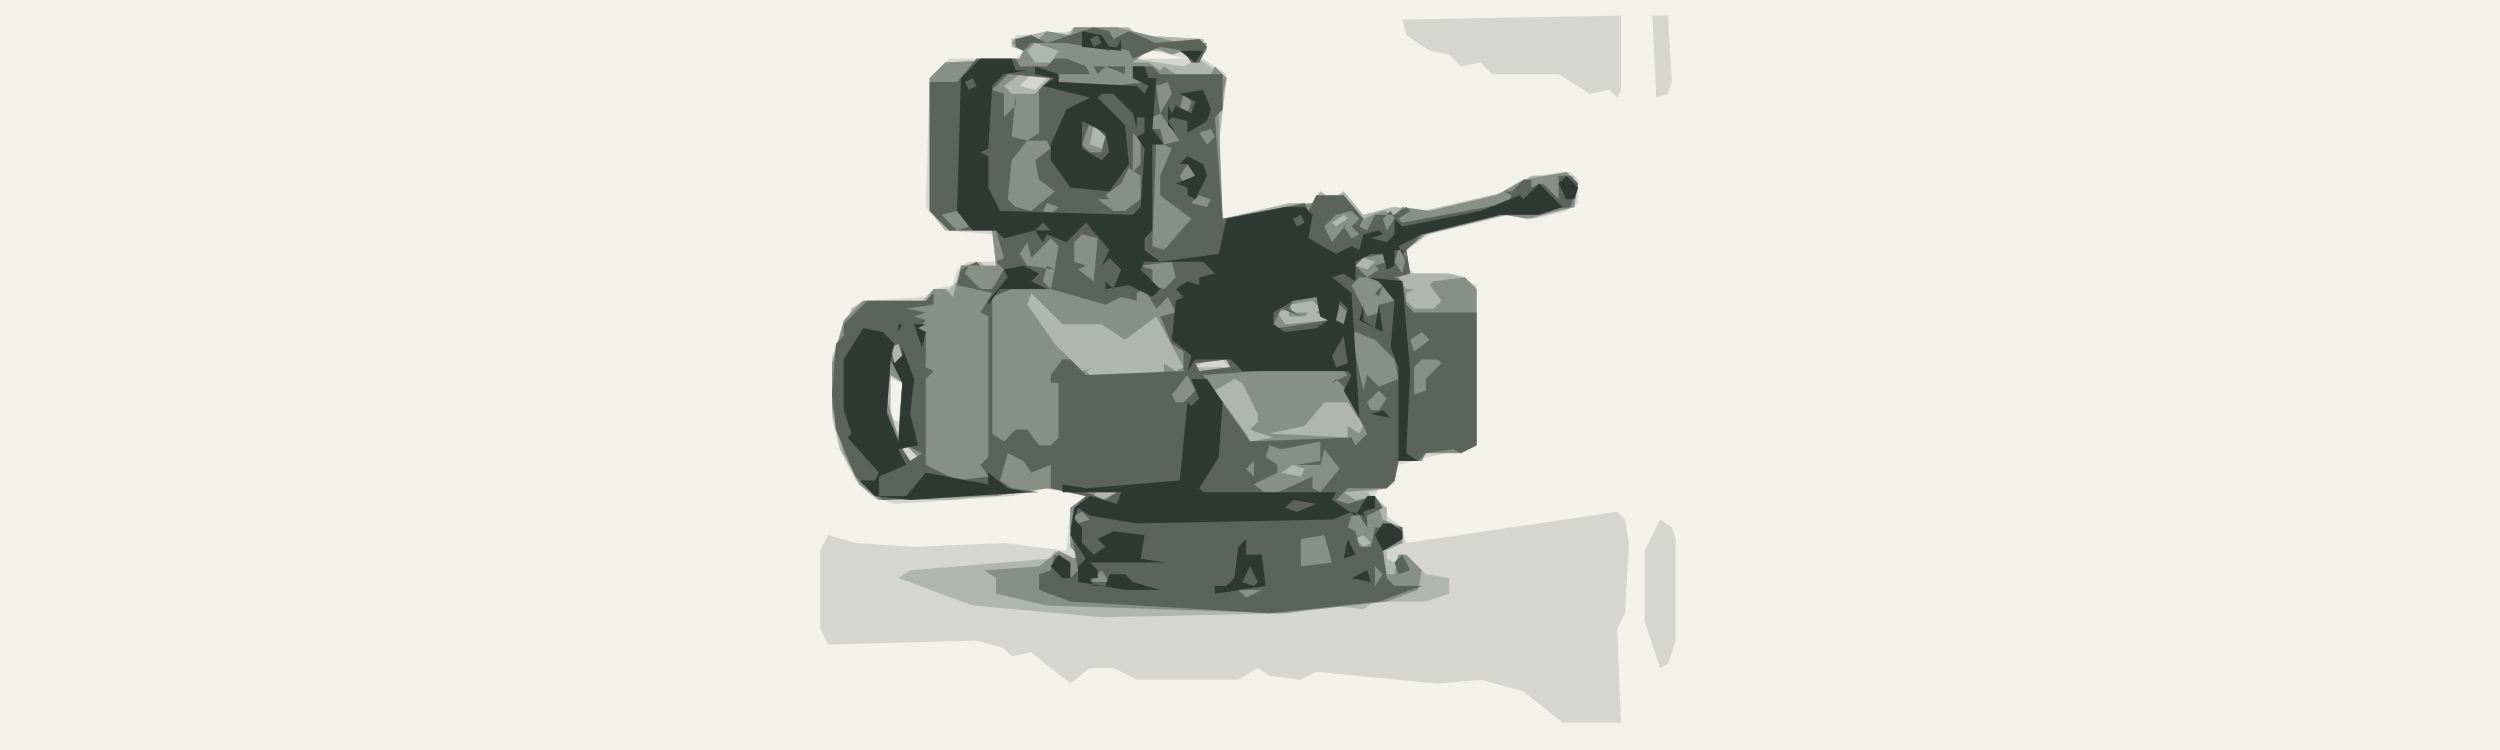
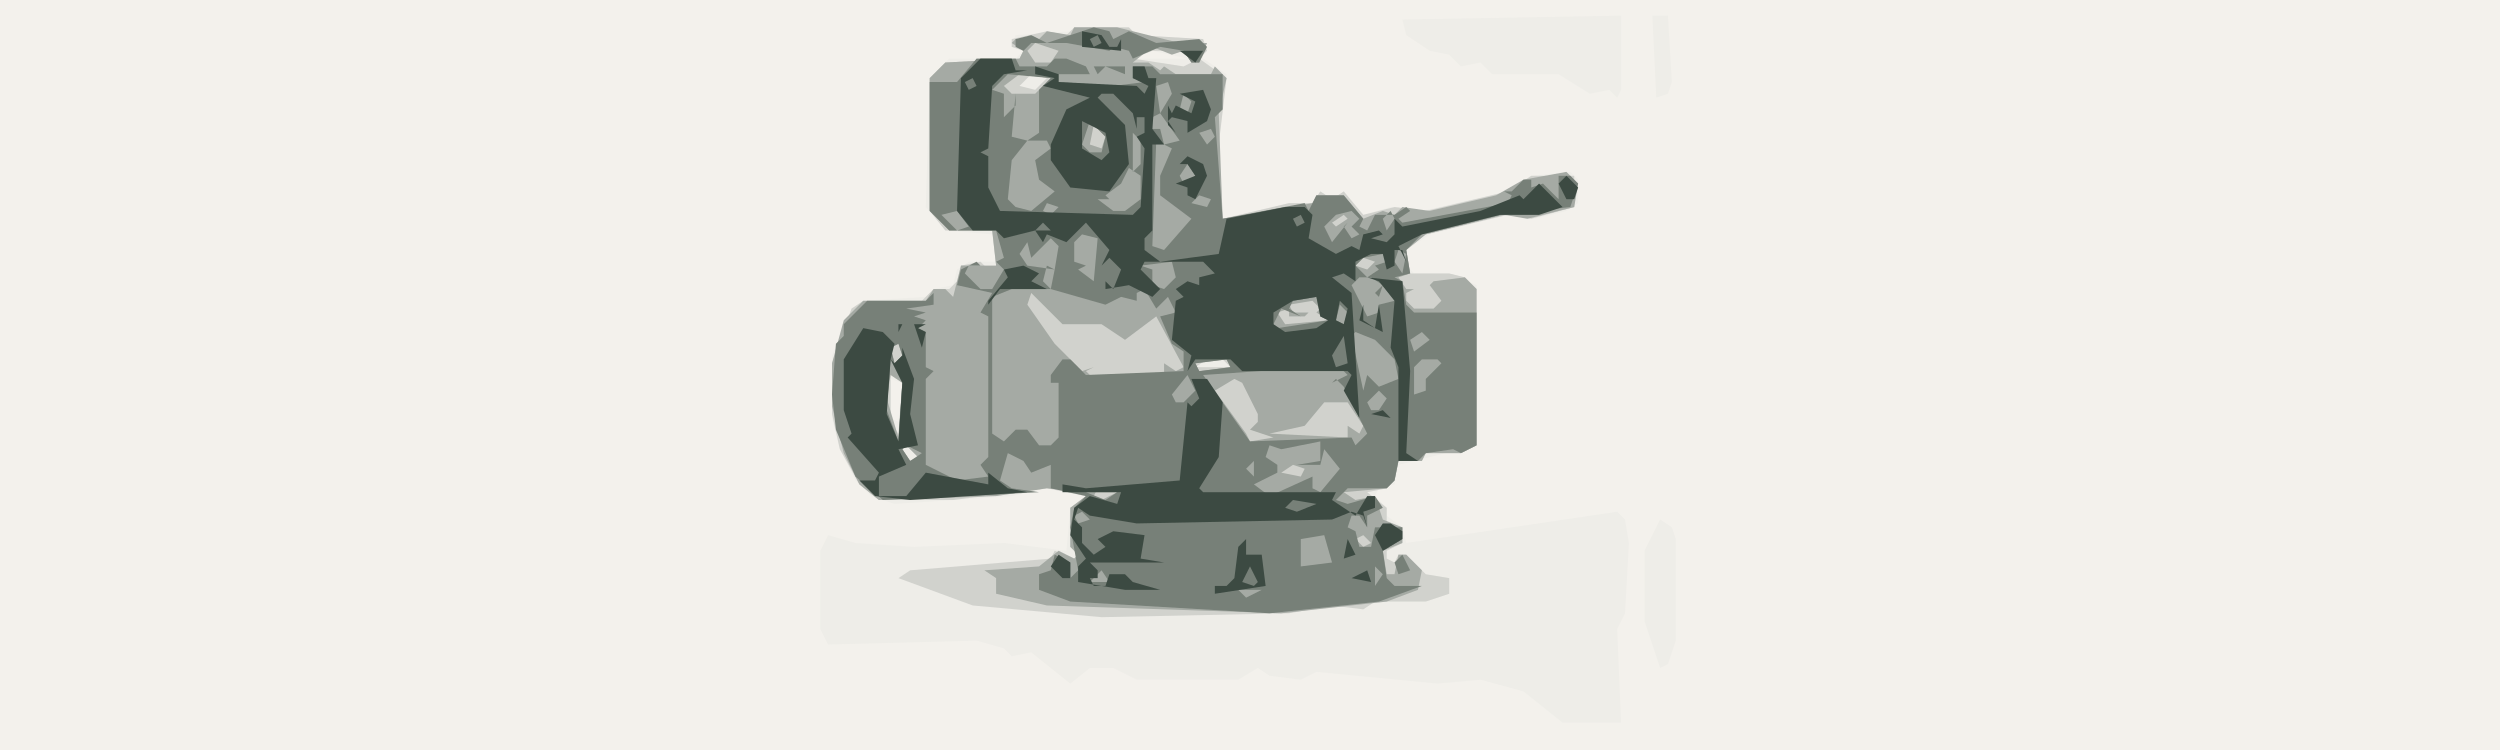
<svg xmlns="http://www.w3.org/2000/svg" viewBox="0 0 640 192" role="img" aria-label="FP-F detailed vector artwork">
  <rect width="640" height="192" fill="#f3f1ec" />
-   <path fill="#d5d6d2" fill-rule="evenodd" d="M425,133 421,141 421,159 425,171 427,170 429,164 429,138 428,135ZM238,20 237,53 242,59 254,60 255,67 248,67 245,69 244,73 239,74 237,76 221,77 218,79 213,91 213,107 215,115 219,123 223,127 229,129 259,127 268,125 278,127 274,130 273,141 257,139 234,140 219,139 212,137 210,141 210,161 212,165 250,164 257,166 259,168 264,167 274,175 279,171 285,171 291,174 317,174 322,171 325,173 333,174 337,172 368,175 379,174 390,177 400,185 415,185 414,161 416,157 417,139 416,133 414,131 360,139 359,135 355,132 355,130 352,127 353,125 357,124 358,119 378,114 378,73 371,70 362,70 360,68 360,64 366,60 386,55 393,56 401,54 404,52 404,46 402,44 392,45 386,49 364,54 356,53 349,55 344,49 341,51 338,49 336,52 330,52 313,56 312,37 314,19 308,15 308,10 291,9 289,7 260,9 259,12 262,13 260,15 243,15ZM228,97 231,98 230,108 228,107ZM290,15 295,13 304,15ZM427,4 423,4 424,25 427,24 428,21ZM359,5 360,9 366,13 371,14 374,17 379,16 382,19 399,19 407,24 412,23 414,25 415,23 415,4Z" />
-   <path fill="#b1b5b0" fill-rule="evenodd" d="M242,16 238,20 238,54 242,59 254,59 255,68 253,69 251,67 246,68 246,71 243,74 239,74 236,77 221,77 218,79 213,93 213,106 215,115 220,124 225,128 244,128 268,125 278,127 274,130 274,140 276,142 275,143 270,141 269,143 233,146 230,148 249,155 282,158 330,157 341,155 349,156 352,154 365,154 371,152 371,148 365,147 360,142 358,142 357,144 355,143 355,141 359,139 359,135 355,134 355,130 350,126 355,125 357,123 358,118 364,118 365,116 374,116 378,114 378,74 375,71 371,70 361,70 360,64 365,60 386,55 392,56 403,53 403,45 392,45 386,49 365,54 357,53 349,55 344,49 341,51 338,49 336,52 330,52 313,56 312,37 314,20 307,15 309,13 308,10 291,9 289,7 275,7 273,9 268,8 259,10 259,12 262,13 261,15ZM231,115 232,114 235,117 233,118ZM228,96 231,98 230,111 228,108ZM306,94 309,92 313,92 315,94ZM268,20 265,23 261,22 264,19ZM290,15 295,13 303,13 305,16 303,17Z" />
-   <path fill="#888e88" fill-rule="evenodd" d="M242,16 238,20 238,54 243,59 254,59 255,68 246,68 244,76 242,74 239,74 237,77 221,77 216,82 213,93 213,104 216,116 220,124 225,128 255,127 268,125 277,126 278,127 274,130 274,140 276,142 275,143 271,141 266,145 252,146 255,148 255,152 268,155 328,157 355,154 363,151 364,146 360,142 358,142 357,147 355,147 354,141 359,139 359,135 354,133 352,127 347,128 344,126 355,125 357,123 358,118 364,118 365,116 374,116 378,114 378,74 375,71 367,72 366,73 369,77 367,79 362,79 360,77 360,75 362,74 360,74 358,71 361,70 360,64 365,60 385,55 391,56 403,53 404,47 401,44 390,46 383,50 366,54 359,53 357,55 354,54 349,56 344,50 337,50 336,52 313,56 312,29 314,20 311,17 310,19 301,19 298,17 297,18 294,16 290,16 295,12 300,14 303,13 305,16 307,16 309,11 302,11 286,7 275,7 274,9 268,8 266,10 260,10 259,11 262,13 261,15ZM347,138 349,137 351,139 349,140ZM280,127 281,125 286,126 282,128ZM328,121 331,119 334,120 333,122ZM231,115 232,114 235,117 233,118ZM319,111 320,110 326,112 320,113ZM349,109 348,111 345,109 345,112 325,111 334,109 339,103 345,103ZM316,97 318,98 322,106 322,108 319,111 311,100ZM228,96 231,98 230,112 227,102ZM306,93 314,92 315,94 307,95ZM230,88 231,91 229,93 228,89ZM327,80 330,79 330,81 334,81 335,80 331,80 330,78 336,77 338,79 337,80 340,82 329,83ZM264,75 272,83 282,83 288,87 296,81 303,94 301,95 298,93 298,96 279,96 278,95 280,94 277,95 270,88 263,78ZM347,68 349,66 352,67 350,69ZM344,55 345,56 342,58 341,57ZM280,32 283,35 282,38 279,37ZM257,22 261,19 269,20 265,24 259,24ZM263,13 265,11 271,13 269,16 265,16Z" />
-   <path fill="#5b635c" fill-rule="evenodd" d="M359,142 357,144 358,147 361,146ZM280,17 281,19 283,17 288,19 288,17ZM238,21 238,54 243,59 255,59 257,66 255,67 257,69 254,74 251,74 247,70 248,68 251,68 250,67 246,69 245,73 254,75 251,80 253,81 253,117 251,119 253,122 245,123 237,119 237,97 239,95 237,94 237,85 235,84 237,82 234,81 237,80 232,79 239,78 239,75 237,77 222,77 216,83 216,86 214,88 213,101 214,110 219,122 226,128 266,126 259,125 256,123 258,116 262,118 264,121 269,119 269,125 278,127 275,130 274,135 276,146 274,148 274,144 270,142 269,146 266,147 266,151 274,154 325,157 353,154 364,150 357,150 355,148 354,141 359,138 359,135 352,135 351,140 348,140 347,136 345,135 346,132 348,132 350,135 350,132 354,130 352,127 345,129 342,128 345,125 355,125 357,123 358,118 363,118 365,116 372,115 374,116 378,114 378,80 362,80 360,78 359,72 357,71 361,70 360,64 364,60 384,55 402,53 404,47 402,45 399,45 399,51 395,47 392,48 392,46 390,46 387,49 385,49 387,50 386,52 359,57 358,56 361,54 360,53 357,55 352,55 350,59 348,58 349,56 344,50 337,50 335,54 334,52 313,56 311,30 313,28 313,19 297,19 295,17 290,17 290,20 293,21 285,22 271,21 271,19 279,19 278,17 273,15 270,15 268,17 261,17 260,15 250,15 245,21ZM317,151 323,151 319,153ZM279,149 282,146 284,149ZM352,145 354,147 352,150ZM333,138 339,137 341,144 333,145ZM275,132 277,131 279,133 276,134ZM278,126 286,126 283,128ZM321,118 321,122 319,120ZM231,115 232,114 236,116 233,118ZM343,120 338,126 336,125 336,122 325,127 321,124 327,121 327,119 324,117 325,114 328,115 338,113 338,118 332,119 338,119 339,115ZM353,100 355,102 353,105 351,105 350,103ZM304,96 306,100 303,103 301,103 300,101ZM350,111 347,114 346,112 320,113 308,96 337,94 344,95 345,96 341,98 342,97 344,99ZM368,92 369,93 365,97 365,100 362,101 362,94 364,92ZM306,93 314,92 315,94 307,95ZM228,92 231,98 230,113 227,105ZM230,88 231,91 229,93 228,89ZM364,85 366,87 362,90 361,87ZM346,86 347,85 352,87 357,92 358,97 353,99 350,96 349,100ZM343,78 345,80 344,83 342,82ZM340,82 327,84 326,83 328,79 333,81 330,79 331,77 337,76 338,81ZM254,76 259,74 269,74 283,78 287,76 291,77 291,75 293,74 296,79 299,76 301,80 297,81 300,88 303,90 303,95 278,96 274,92 272,92 269,96 269,98 271,98 271,112 269,114 266,114 263,110 260,110 257,113 254,111ZM346,73 348,71 351,71 354,73 352,75 353,76 354,73 357,77 353,78 353,80 350,81ZM268,68 270,69 269,74 267,72ZM292,68 300,67 301,71 298,74 295,73 295,69ZM354,65 355,67 352,68 353,69 350,71 347,68 349,66ZM358,64 360,65 359,70 357,67ZM271,63 270,69 263,68 261,65 263,62 264,66 269,61ZM277,60 281,61 280,72 276,69 278,68 275,67 275,62ZM344,58 345,57 348,60 346,61ZM356,54 357,56 355,59 354,56ZM346,54 348,56 346,58 345,57 341,62 339,58 342,55ZM241,55 245,54 248,58 245,59ZM267,54 268,52 271,53 269,55ZM305,52 307,50 310,51 309,53ZM289,43 292,45 292,51 288,54 285,54 281,51 284,51 283,50 287,47ZM304,42 306,45 303,47 302,45ZM296,36 300,38 297,45 297,50 305,56 298,64 295,63ZM268,36 269,38 265,41 266,46 270,49 264,54 260,53 258,51 259,41 263,36ZM290,34 292,36 292,42 290,44ZM307,34 310,33 311,35 309,37ZM279,31 283,35 282,39 279,39 277,37ZM295,30 297,29 302,36 298,37 297,33 295,33ZM303,24 305,26 304,29 302,28ZM299,21 300,24 297,29 296,22ZM258,19 269,20 266,23 266,34 263,36 259,35 260,24 260,27 257,30 257,24 254,23ZM260,10 260,12 262,13 264,11 273,11 284,13 285,12 289,13 290,15 297,12 303,13 305,16 307,16 309,12 307,10 296,11 289,8 285,10 284,8 280,7 268,11 264,9Z" />
-   <path fill="#2e3934" fill-rule="evenodd" d="M351,149 350,146 346,148ZM271,142 269,145 272,148 274,148 274,144ZM345,138 344,143 347,142ZM319,138 317,140 316,148 314,150 311,150 311,152 324,150 323,142 319,142ZM320,145 322,149 321,150 318,149ZM356,134 354,134 352,137 354,141 359,138 359,136ZM351,106 356,107 354,105ZM352,127 350,127 347,132 341,128 342,126 308,126 307,125 312,117 313,103 309,97 305,97 307,102 305,104 304,103 302,123 278,125 272,124 272,126 287,126 286,129 279,127 275,130 274,137 278,143 276,145 276,149 288,151 297,151 290,149 288,147 284,147 283,150 280,150 279,148 281,148 281,146 279,144 298,144 292,143 293,137 285,136 281,138 283,140 280,142 277,139 277,135 275,133 276,130 279,132 291,134 341,133 346,131 349,132 350,135 349,131 352,130ZM329,130 331,128 337,129 332,131ZM230,83 230,85 231,83 234,83 236,89 237,85 235,84 237,83ZM349,78 348,82 354,85 353,78 352,84 349,82ZM350,71 353,72 357,77 356,89 358,94 358,118 363,118 360,116 361,95 359,72ZM266,70 262,68 257,69 258,71 253,77 253,124 237,121 232,127 225,127 225,122 232,119 230,115 235,114 233,106 234,97 231,89 231,91 229,93 228,92 229,88 226,85 221,84 216,92 216,105 218,111 217,112 225,121 224,123 220,123 224,127 233,128 263,126 258,125 253,121 253,78 256,74 268,74 264,72ZM228,92 231,98 230,113 227,106ZM401,45 399,47 401,51 403,51 404,48ZM304,40 302,42 304,42 306,45 301,47 304,48 304,50 306,51 309,45 308,42ZM308,23 302,24 306,26 305,29 301,27 300,29 299,27 299,32 301,34 299,31 300,30 304,31 304,34 309,31 310,28ZM246,20 245,54 249,59 255,59 257,61 265,59 267,62 268,60 273,62 278,57 284,64 282,68 284,66 287,69 285,74 283,72 283,74 289,73 295,76 297,74 292,69 293,67 308,67 311,70 307,71 307,73 304,72 301,74 303,76 301,77 300,87 305,91 304,95 306,92 315,92 318,95 345,95 346,96 344,100 348,107 346,75 341,71 344,70 347,72 347,67 351,65 354,65 355,69 357,68 357,64 359,64 360,67 358,63 364,60 384,55 394,55 400,53 394,47 390,51 389,50 379,54 359,58 357,56 357,60 355,62 351,61 354,60 353,59 349,60 348,64 346,63 342,65 335,61 336,55 334,53 329,53 314,56 312,65 297,67 293,64 293,61 295,59 295,37 298,37 295,33 296,20 294,20 293,17 290,17 290,20 294,22 293,24 291,22 271,21 271,19 265,17 265,19 270,20 267,22 279,25 273,28 269,37 269,41 274,48 284,49 289,42 288,32 281,25 282,24 285,24 290,29 291,33 291,30 293,30 293,34 291,35 293,38 292,53 290,55 256,54 253,48 253,40 251,39 253,38 254,22 257,19 263,18 260,18 259,15 251,15ZM344,86 345,93 342,94 341,91ZM343,77 345,79 344,83 342,82ZM340,82 337,84 329,85 326,83 326,80 331,77 337,76 338,81ZM265,59 267,57 269,59ZM331,56 333,55 334,57 332,58ZM277,31 283,34 284,39 282,41 277,38ZM247,21 249,20 250,22 248,23ZM302,13 306,16 308,13ZM277,8 277,12 287,13 287,10 286,12 284,12 282,9ZM279,10 281,9 282,11 280,12Z" />
+   <path fill="#eeede8" fill-rule="evenodd" d="M425,133 421,141 421,159 425,171 427,170 429,164 429,138 428,135ZM238,20 237,53 242,59 254,60 255,67 248,67 245,69 244,73 239,74 237,76 221,77 218,79 213,91 213,107 215,115 219,123 223,127 229,129 259,127 268,125 278,127 274,130 273,141 257,139 234,140 219,139 212,137 210,141 210,161 212,165 250,164 257,166 259,168 264,167 274,175 279,171 285,171 291,174 317,174 322,171 325,173 333,174 337,172 368,175 379,174 390,177 400,185 415,185 414,161 416,157 417,139 416,133 414,131 360,139 359,135 355,132 355,130 352,127 353,125 357,124 358,119 378,114 378,73 371,70 362,70 360,68 360,64 366,60 386,55 393,56 401,54 404,52 404,46 402,44 392,45 386,49 364,54 356,53 349,55 344,49 341,51 338,49 336,52 330,52 313,56 312,37 314,19 308,15 308,10 291,9 289,7 260,9 259,12 262,13 260,15 243,15ZM228,97 231,98 230,108 228,107ZM290,15 295,13 304,15ZM427,4 423,4 424,25 427,24 428,21ZM359,5 360,9 366,13 371,14 374,17 379,16 382,19 399,19 407,24 412,23 414,25 415,23 415,4Z" />
+   <path fill="#d1d2cd" fill-rule="evenodd" d="M242,16 238,20 238,54 242,59 254,59 255,68 253,69 251,67 246,68 246,71 243,74 239,74 236,77 221,77 218,79 213,93 213,106 215,115 220,124 225,128 244,128 268,125 278,127 274,130 274,140 276,142 275,143 270,141 269,143 233,146 230,148 249,155 282,158 330,157 341,155 349,156 352,154 365,154 371,152 371,148 365,147 360,142 358,142 357,144 355,143 355,141 359,139 359,135 355,134 355,130 350,126 355,125 357,123 358,118 364,118 365,116 374,116 378,114 378,74 375,71 371,70 361,70 360,64 365,60 386,55 392,56 403,53 403,45 392,45 386,49 365,54 357,53 349,55 344,49 341,51 338,49 336,52 330,52 313,56 312,37 314,20 307,15 309,13 308,10 291,9 289,7 275,7 273,9 268,8 259,10 259,12 262,13 261,15ZM231,115 232,114 235,117 233,118ZM228,96 231,98 230,111 228,108ZM306,94 309,92 313,92 315,94ZM268,20 265,23 261,22 264,19ZM290,15 295,13 303,13 305,16 303,17Z" />
+   <path fill="#a5aaa4" fill-rule="evenodd" d="M242,16 238,20 238,54 243,59 254,59 255,68 246,68 244,76 242,74 239,74 237,77 221,77 216,82 213,93 213,104 216,116 220,124 225,128 255,127 268,125 277,126 278,127 274,130 274,140 276,142 275,143 271,141 266,145 252,146 255,148 255,152 268,155 328,157 355,154 363,151 364,146 360,142 358,142 357,147 355,147 354,141 359,139 359,135 354,133 352,127 347,128 344,126 355,125 357,123 358,118 364,118 365,116 374,116 378,114 378,74 375,71 367,72 366,73 369,77 367,79 362,79 360,77 360,75 362,74 360,74 358,71 361,70 360,64 365,60 385,55 391,56 403,53 404,47 401,44 390,46 383,50 366,54 359,53 357,55 354,54 349,56 344,50 337,50 336,52 313,56 312,29 314,20 311,17 310,19 301,19 298,17 297,18 294,16 290,16 295,12 300,14 303,13 305,16 307,16 309,11 302,11 286,7 275,7 274,9 268,8 266,10 260,10 259,11 262,13 261,15ZM347,138 349,137 351,139 349,140ZM280,127 281,125 286,126 282,128ZM328,121 331,119 334,120 333,122ZM231,115 232,114 235,117 233,118ZM319,111 320,110 326,112 320,113ZM349,109 348,111 345,109 345,112 325,111 334,109 339,103 345,103ZM316,97 318,98 322,106 322,108 319,111 311,100ZM228,96 231,98 230,112 227,102ZM306,93 314,92 315,94 307,95ZM230,88 231,91 229,93 228,89ZM327,80 330,79 330,81 334,81 335,80 331,80 330,78 336,77 338,79 337,80 340,82 329,83ZM264,75 272,83 282,83 288,87 296,81 303,94 301,95 298,93 298,96 279,96 278,95 280,94 277,95 270,88 263,78ZM347,68 349,66 352,67 350,69ZM344,55 345,56 342,58 341,57ZM280,32 283,35 282,38 279,37ZM257,22 261,19 269,20 265,24 259,24ZM263,13 265,11 271,13 269,16 265,16Z" />
+   <path fill="#778078" fill-rule="evenodd" d="M359,142 357,144 358,147 361,146ZM280,17 281,19 283,17 288,19 288,17ZM238,21 238,54 243,59 255,59 257,66 255,67 257,69 254,74 251,74 247,70 248,68 251,68 250,67 246,69 245,73 254,75 251,80 253,81 253,117 251,119 253,122 245,123 237,119 237,97 239,95 237,94 237,85 235,84 237,82 234,81 237,80 232,79 239,78 239,75 237,77 222,77 216,83 216,86 214,88 213,101 214,110 219,122 226,128 266,126 259,125 256,123 258,116 262,118 264,121 269,119 269,125 278,127 275,130 274,135 276,146 274,148 274,144 270,142 269,146 266,147 266,151 274,154 325,157 353,154 364,150 357,150 355,148 354,141 359,138 359,135 352,135 351,140 348,140 347,136 345,135 346,132 348,132 350,135 350,132 354,130 352,127 345,129 342,128 345,125 355,125 357,123 358,118 363,118 365,116 372,115 374,116 378,114 378,80 362,80 360,78 359,72 357,71 361,70 360,64 364,60 384,55 402,53 404,47 402,45 399,45 399,51 395,47 392,48 392,46 390,46 387,49 385,49 387,50 386,52 359,57 358,56 361,54 360,53 357,55 352,55 350,59 348,58 349,56 344,50 337,50 335,54 334,52 313,56 311,30 313,28 313,19 297,19 295,17 290,17 290,20 293,21 285,22 271,21 271,19 279,19 278,17 273,15 270,15 268,17 261,17 260,15 250,15 245,21ZM317,151 323,151 319,153ZM279,149 282,146 284,149ZM352,145 354,147 352,150ZM333,138 339,137 341,144 333,145ZM275,132 277,131 279,133 276,134ZM278,126 286,126 283,128ZM321,118 321,122 319,120ZM231,115 232,114 236,116 233,118ZM343,120 338,126 336,125 336,122 325,127 321,124 327,121 327,119 324,117 325,114 328,115 338,113 338,118 332,119 338,119 339,115ZM353,100 355,102 353,105 351,105 350,103ZM304,96 306,100 303,103 301,103 300,101ZM350,111 347,114 346,112 320,113 308,96 337,94 344,95 345,96 341,98 342,97 344,99ZM368,92 369,93 365,97 365,100 362,101 362,94 364,92ZM306,93 314,92 315,94 307,95ZM228,92 231,98 230,113 227,105ZM230,88 231,91 229,93 228,89ZM364,85 366,87 362,90 361,87ZM346,86 347,85 352,87 357,92 358,97 353,99 350,96 349,100ZM343,78 345,80 344,83 342,82ZM340,82 327,84 326,83 328,79 333,81 330,79 331,77 337,76 338,81ZM254,76 259,74 269,74 283,78 287,76 291,77 291,75 293,74 296,79 299,76 301,80 297,81 300,88 303,90 303,95 278,96 274,92 272,92 269,96 269,98 271,98 271,112 269,114 266,114 263,110 260,110 257,113 254,111ZM346,73 348,71 351,71 354,73 352,75 353,76 354,73 357,77 353,78 353,80 350,81ZM268,68 270,69 269,74 267,72ZM292,68 300,67 301,71 298,74 295,73 295,69ZM354,65 355,67 352,68 353,69 350,71 347,68 349,66ZM358,64 360,65 359,70 357,67ZM271,63 270,69 263,68 261,65 263,62 264,66 269,61ZM277,60 281,61 280,72 276,69 278,68 275,67 275,62ZM344,58 345,57 348,60 346,61ZM356,54 357,56 355,59 354,56ZM346,54 348,56 346,58 345,57 341,62 339,58 342,55ZM241,55 245,54 248,58 245,59ZM267,54 268,52 271,53 269,55ZM305,52 307,50 310,51 309,53ZM289,43 292,45 292,51 288,54 285,54 281,51 284,51 283,50 287,47ZM304,42 306,45 303,47 302,45ZM296,36 300,38 297,45 297,50 305,56 298,64 295,63ZM268,36 269,38 265,41 266,46 270,49 264,54 260,53 258,51 259,41 263,36ZM290,34 292,36 292,42 290,44ZM307,34 310,33 311,35 309,37ZM279,31 283,35 282,39 279,39 277,37ZM295,30 297,29 302,36 298,37 297,33 295,33ZM303,24 305,26 304,29 302,28ZM299,21 300,24 297,29 296,22ZM258,19 269,20 266,23 266,34 263,36 259,35 260,24 260,27 257,30 257,24 254,23ZM260,10 260,12 262,13 264,11 273,11 284,13 285,12 289,13 290,15 297,12 303,13 305,16 307,16 309,12 307,10 296,11 289,8 285,10 284,8 280,7 268,11 264,9Z" />
+   <path fill="#3c4a42" fill-rule="evenodd" d="M351,149 350,146 346,148ZM271,142 269,145 272,148 274,148 274,144ZM345,138 344,143 347,142ZM319,138 317,140 316,148 314,150 311,150 311,152 324,150 323,142 319,142ZM320,145 322,149 321,150 318,149ZM356,134 354,134 352,137 354,141 359,138 359,136ZM351,106 356,107 354,105ZM352,127 350,127 347,132 341,128 342,126 308,126 307,125 312,117 313,103 309,97 305,97 307,102 305,104 304,103 302,123 278,125 272,124 272,126 287,126 286,129 279,127 275,130 274,137 278,143 276,145 276,149 288,151 297,151 290,149 288,147 284,147 283,150 280,150 279,148 281,148 281,146 279,144 298,144 292,143 293,137 285,136 281,138 283,140 280,142 277,139 277,135 275,133 276,130 279,132 291,134 341,133 346,131 349,132 350,135 349,131 352,130ZM329,130 331,128 337,129 332,131ZM230,83 230,85 231,83 234,83 236,89 237,85 235,84 237,83ZM349,78 348,82 354,85 353,78 352,84 349,82ZM350,71 353,72 357,77 356,89 358,94 358,118 363,118 360,116 361,95 359,72ZM266,70 262,68 257,69 258,71 253,77 253,124 237,121 232,127 225,127 225,122 232,119 230,115 235,114 233,106 234,97 231,89 231,91 229,93 228,92 229,88 226,85 221,84 216,92 216,105 218,111 217,112 225,121 224,123 220,123 224,127 233,128 263,126 258,125 253,121 253,78 256,74 268,74 264,72ZM228,92 231,98 230,113 227,106ZM401,45 399,47 401,51 403,51 404,48ZM304,40 302,42 304,42 306,45 301,47 304,48 304,50 306,51 309,45 308,42ZM308,23 302,24 306,26 305,29 301,27 300,29 299,27 299,32 301,34 299,31 300,30 304,31 304,34 309,31 310,28ZM246,20 245,54 249,59 255,59 257,61 265,59 267,62 268,60 273,62 278,57 284,64 282,68 284,66 287,69 285,74 283,72 283,74 289,73 295,76 297,74 292,69 293,67 308,67 311,70 307,71 307,73 304,72 301,74 303,76 301,77 300,87 305,91 304,95 306,92 315,92 318,95 345,95 346,96 344,100 348,107 346,75 341,71 344,70 347,72 347,67 351,65 354,65 355,69 357,68 357,64 359,64 360,67 358,63 364,60 384,55 394,55 400,53 394,47 390,51 389,50 379,54 359,58 357,56 357,60 355,62 351,61 354,60 353,59 349,60 348,64 346,63 342,65 335,61 336,55 334,53 329,53 314,56 312,65 297,67 293,64 293,61 295,59 295,37 298,37 295,33 296,20 294,20 293,17 290,17 290,20 294,22 293,24 291,22 271,21 271,19 265,17 265,19 270,20 267,22 279,25 273,28 269,37 269,41 274,48 284,49 289,42 288,32 281,25 282,24 285,24 290,29 291,33 291,30 293,30 293,34 291,35 293,38 292,53 290,55 256,54 253,48 253,40 251,39 253,38 254,22 257,19 263,18 260,18 259,15 251,15ZM344,86 345,93 342,94 341,91ZM343,77 345,79 344,83 342,82ZM340,82 337,84 329,85 326,83 326,80 331,77 337,76 338,81ZM265,59 267,57 269,59ZM331,56 333,55 334,57 332,58ZM277,31 283,34 284,39 282,41 277,38ZM247,21 249,20 250,22 248,23ZM302,13 306,16 308,13ZM277,8 277,12 287,13 287,10 286,12 284,12 282,9ZM279,10 281,9 282,11 280,12Z" />
</svg>
